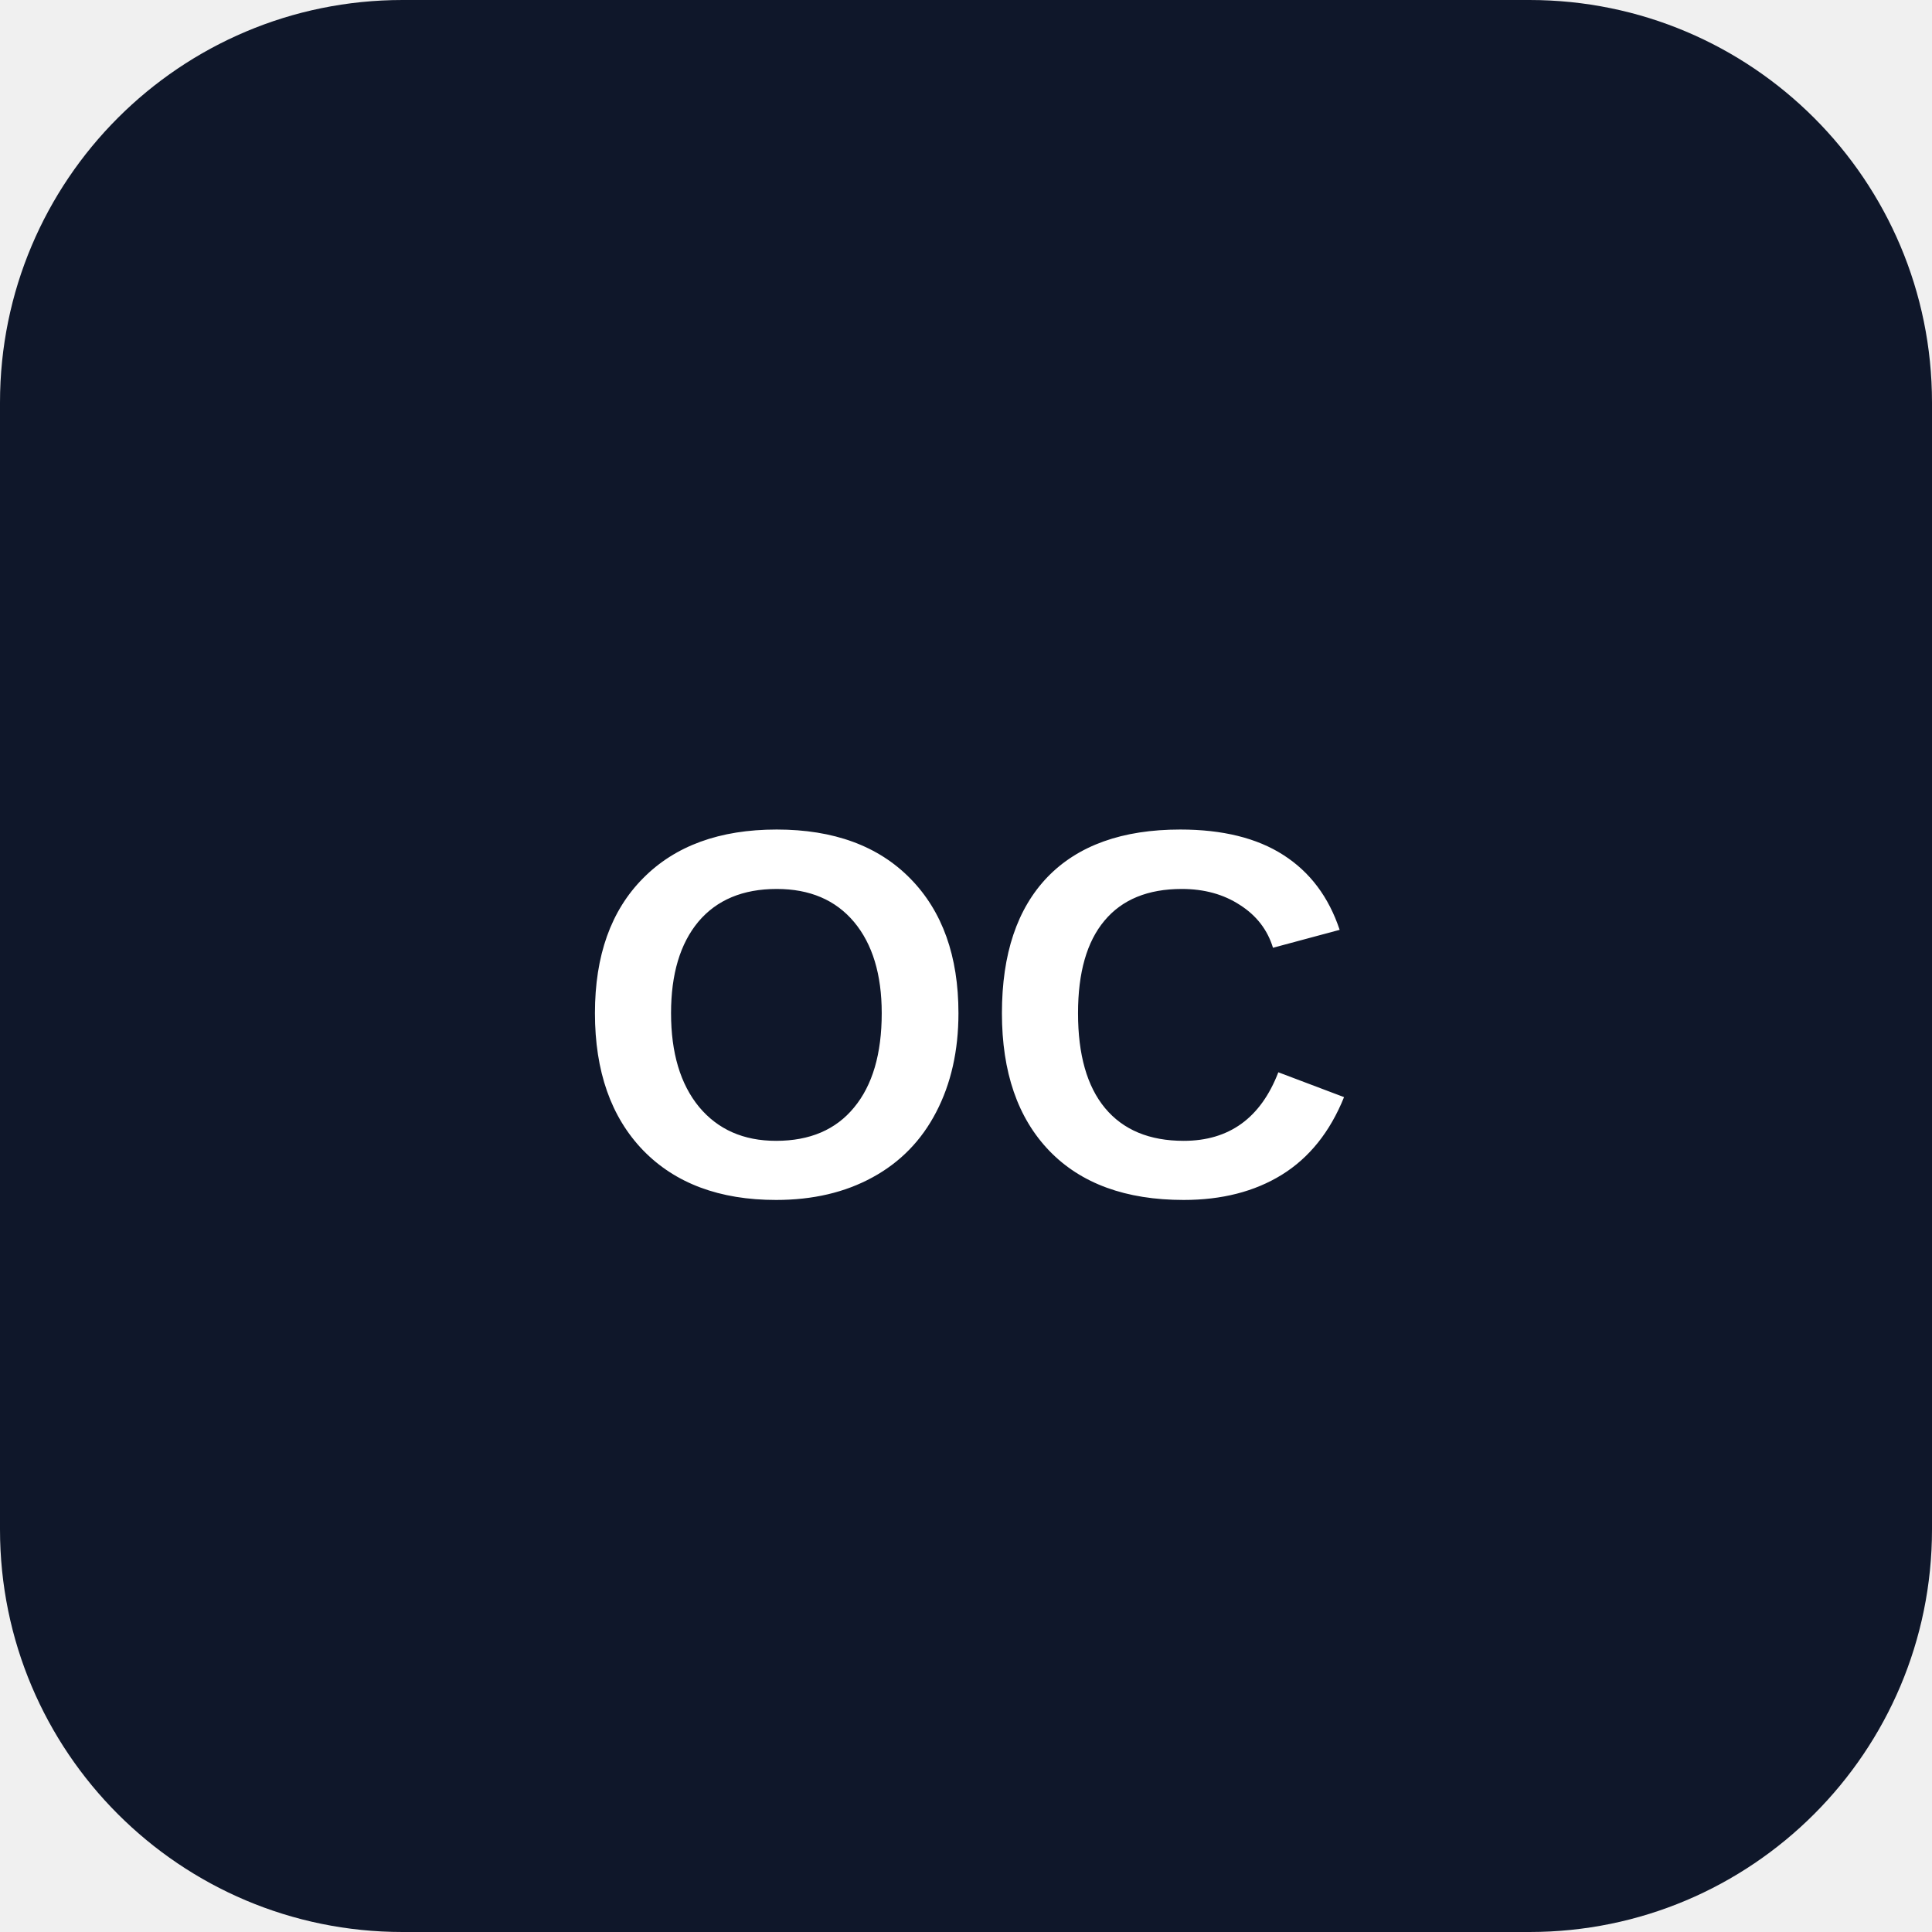
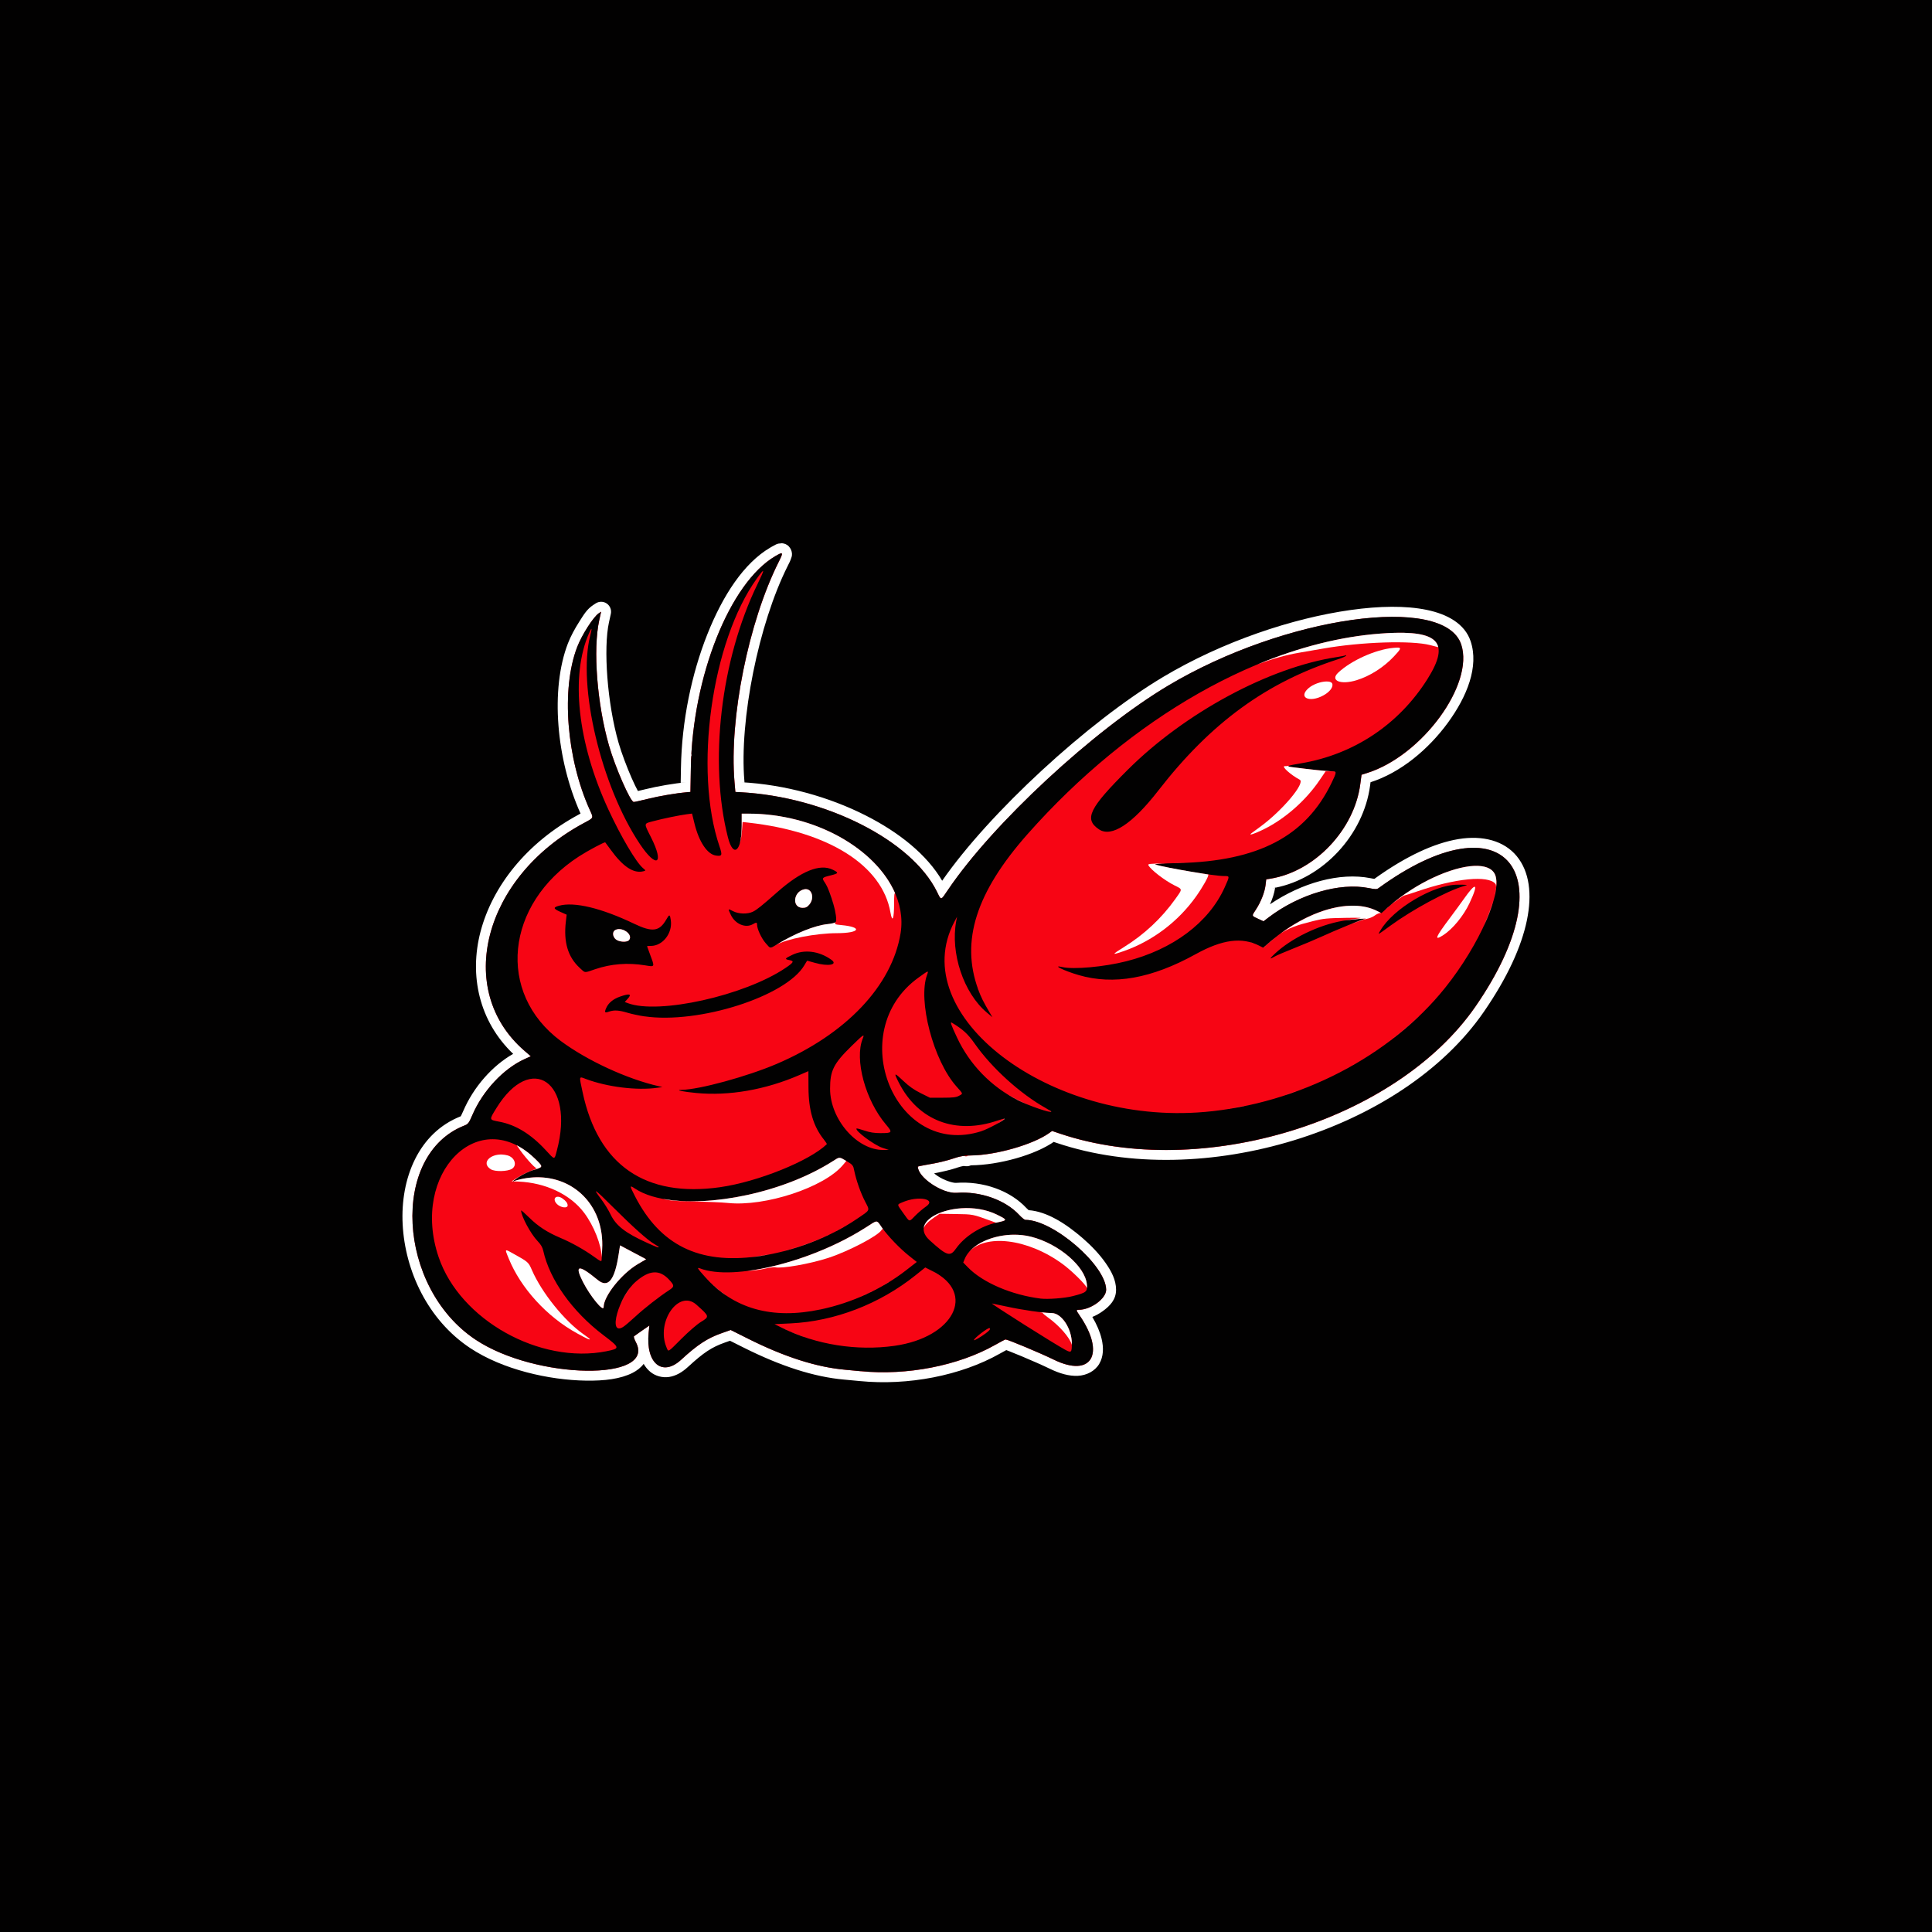
<svg xmlns="http://www.w3.org/2000/svg" fill="none" height="96" viewBox="0 0 96 96" width="96">
-   <rect fill="#0f172a" height="96" rx="20" width="96" />
-   <text dominant-baseline="middle" fill="#fff" font-family="Arial, sans-serif" font-size="26" font-weight="700" text-anchor="middle" x="48" y="52">OC</text>
+   <path d="m0 0h96v96h-96z" fill="#020101" />
+   <path d="m38.811 27c-.195.004-.245.053-.318.089-.073.036-.143.076-.226.125-1.295.763-2.341 2.345-3.12 4.304-.779 1.959-1.272 4.308-1.311 6.641l-.013.736.273-.023c-.554.046-1.441.197-2.024.344-.139.035-.264.064-.375.089-.085-.155-.195-.381-.311-.645-.239-.545-.501-1.237-.649-1.749-.568-1.971-.758-4.707-.479-5.98l.094-.429c.021-.096.013-.196-.023-.287s-.098-.17-.179-.226-.176-.086-.275-.087-.194.027-.277.081l-.114.075c-.322.211-.473.478-.694.823-.221.345-.434.735-.57 1.088-.88 2.28-.584 5.761.627 8.456-.03.016-.037.021-.074.041-2.598 1.397-4.305 3.568-4.897 5.833-.567 2.169-.074 4.444 1.623 6.067-1.049.597-1.97 1.655-2.479 2.836-.079.183-.12.255-.126.266-.001 0.0 0-0-0 0-2.09.819-3.006 3.077-2.886 5.375.12 2.298 1.241 4.736 3.35 6.138 1.62 1.077 3.921 1.595 5.76 1.622.919.014 1.716-.082 2.316-.387.211-.108.406-.254.549-.446.087.15.195.284.329.395.253.21.606.307.939.255s.64-.229.925-.49c.793-.73 1.194-.99 1.838-1.218l.259-.091.691.346c1.837.92 3.488 1.453 4.985 1.585.207.018.557.051.771.072 2.399.237 5.023-.268 6.959-1.361.123-.069.235-.13.322-.177.037.013.065.023.112.041.171.066.401.159.649.263.495.207 1.066.459 1.378.611.52.255.986.383 1.417.363s.851-.232 1.064-.595.224-.798.117-1.246c-.082-.342-.236-.704-.461-1.085.188-.075.365-.176.524-.292.338-.247.66-.559.656-1.067-.004-.479-.227-.905-.526-1.331s-.695-.845-1.135-1.226c-.832-.719-1.773-1.324-2.685-1.39-.031-.026-.067-.059-.104-.099-.826-.892-2.184-1.354-3.505-1.257-.151.011-.592-.125-.921-.347-.06-.04-.112-.083-.164-.126.448-.086.83-.175 1.172-.292.108-.037.198-.058.29-.074.039.007.069.009.097.01.068.003.124.015.266-.041.001-0.0.001-.001.002-.001.006-0.0.011-.001.018-.001 1.365-.015 3.179-.507 4.15-1.199l-0.0 0-.052.037.159.053c3.633 1.22 7.902 1.053 11.781-.136 3.878-1.19 7.379-3.405 9.434-6.387 1.171-1.699 1.865-3.231 2.136-4.539s.123-2.429-.503-3.19c-.626-.762-1.682-1.05-2.898-.849-1.196.198-2.598.84-4.177 1.976-.029-.004-.063-.007-.191-.033-1.53-.306-3.436.235-4.996 1.297.123-.269.212-.545.254-.815l-.143.023c.049-.008.096-.021.144-.03.004-.025.012-.05.015-.075l-.009.074c2.375-.463 4.387-2.626 4.713-5.074v-0l.022-.168-.016.005c1.507-.475 2.892-1.639 3.854-2.954.962-1.315 1.554-2.801 1.136-4.057-.287-.863-1.145-1.345-2.185-1.559-1.04-.214-2.336-.196-3.78.007-2.888.406-6.364 1.564-9.322 3.331-3.744 2.236-8.63 6.746-10.972 10.122-.752-1.285-2.119-2.391-3.794-3.241-1.817-.922-4.002-1.537-6.194-1.656l.166.009-.006-.072c-.257-3.013.704-7.806 2.155-10.686.075-.149.129-.25.171-.386.021-.068.066-.14.02-.334-.023-.097-.099-.235-.215-.314s-.234-.092-.31-.09zm-1.169 2.092c-1.19 3.026-1.877 6.969-1.636 9.802l.043.499c.01.119.063.23.148.312.086.083.198.132.317.139l.263.014h0c2.042.111 4.111.694 5.8 1.551 1.69.857 2.988 1.996 3.54 3.123.051.104.085.184.145.284.03.05.063.109.153.184s.287.15.45.12c.328-.06.358-.211.427-.303.069-.092.134-.193.225-.327 2.15-3.181 7.159-7.833 10.78-9.996 2.827-1.689 6.214-2.816 8.953-3.201 1.369-.193 2.578-.196 3.443-.018.866.178 1.314.504 1.447.903.238.718-.141 1.994-.996 3.163-.855 1.169-2.133 2.21-3.355 2.595v0l-.282.089c-.089.028-.169.081-.23.153-.06.072-.099.159-.111.252l-.064.479v0c-.269 2.021-2.108 3.946-4.044 4.261l-.217.035c-.106.017-.203.069-.277.146-.074.078-.121.177-.134.284l-.034.289c-.027.23-.203.7-.406 1.005-.051.076-.092.134-.139.217s-.135.243-.071.475c.064.231.226.325.309.372.083.047.148.074.231.112v-0l.258.119c.081.038.172.053.261.043.089-.01.174-.043.246-.098l.258-.196c1.413-1.074 3.347-1.609 4.567-1.365.178.036.29.061.439.062.149.001.359-.08.447-.144 1.527-1.111 2.844-1.691 3.835-1.855.992-.164 1.607.055 1.974.502.367.447.533 1.235.299 2.362-.234 1.128-.866 2.56-1.982 4.179-1.886 2.736-5.203 4.866-8.91 6.003-3.708 1.137-7.793 1.28-11.177.144l-.398-.134c-.074-.025-.152-.032-.23-.02-.077.011-.15.041-.214.086l-.153.109c0 0-0.0 0-0.0 0-.619.441-2.494 1.004-3.588 1.016-.08.001-.156.003-.23.008-.016.008-.032.017-.047.026-.022-.007-.044-.013-.067-.017-.22.022-.425.07-.636.142-.369.126-.761.22-1.362.321-.11.018-.21.038-.291.055-.04.009-.075.017-.113.028-.019.005-.037.01-.071.024-.017.007-.037.014-.077.038s-.132.025-.214.264c-.018.052-.027.106-.027.161v0.0 0c0 .321.149.551.314.751.166.2.372.375.6.529.457.308.981.554 1.545.513 1.026-.075 2.151.342 2.708.943.078.085.157.159.238.223.04.032.08.061.131.092s.083.088.3.088c.424 0 1.423.49 2.2 1.162.389.336.736.709.973 1.047.237.338.345.647.347.771-.001-.068-.058.12-.252.262-.194.142-.468.239-.617.239-.045 0-.09-.018-.241.035-.075.027-.197.093-.275.222-.078.129-.082.272-.069.355.026.166.07.207.105.263s.071.11.117.177c.301.439.473.825.541 1.111.069.287.029.454-.008.517-.037.063-.066.099-.256.108-.19.008-.518-.058-.939-.264-.353-.173-.924-.423-1.431-.635-.254-.106-.49-.202-.675-.274-.092-.036-.172-.065-.239-.088-.034-.011-.064-.021-.097-.03-.033-.009-.039-.025-.17-.025-.132 0-.139.019-.161.026-.022.007-.035.013-.046.017-.023.01-.04.018-.06.027-.038.018-.082.041-.132.067-.102.053-.231.124-.37.202-1.712.966-4.19 1.454-6.377 1.238-.22-.022-.569-.054-.782-.073-1.327-.117-2.868-.603-4.63-1.485-0 0-0-0-0-0l-.878-.44c-.059-.03-.124-.047-.19-.051-.066-.004-.133.005-.195.027l-.457.161c-.762.269-1.344.654-2.178 1.422-.183.168-.33.229-.411.242-.081.013-.101.004-.153-.039-.104-.086-.289-.471-.223-1.13 0 0 0 0 0-0l.036-.361c.009-.094-.008-.188-.051-.272-.043-.084-.108-.154-.189-.202-.081-.048-.174-.072-.268-.068-.094.003-.185.033-.263.087l-.361.248c-.101.069-.197.137-.273.19-.038.027-.07.05-.097.069s-.027.016-.08.062c-.128.113-.155.233-.167.304-.012.071-.008.115-.004.152.007.073.021.119.036.165.029.093.068.179.117.271.084.159.067.198.056.228-.012.03-.063.104-.227.188-.328.167-1.026.292-1.853.28-1.655-.025-3.856-.546-5.227-1.457-1.799-1.196-2.805-3.356-2.91-5.367-.105-2.011.654-3.775 2.26-4.404.118-.046.306-.153.418-.302.112-.149.165-.283.255-.493.465-1.078 1.444-2.11 2.337-2.515l.315-.143c.075-.034.141-.087.191-.153.05-.066.082-.144.094-.226.012-.082.003-.166-.026-.243s-.077-.147-.139-.201l-.322-.279c-1.605-1.39-2.057-3.322-1.544-5.285.513-1.963 2.028-3.933 4.409-5.213.124-.066.218-.114.313-.173.095-.059.221-.133.311-.322.089-.189.053-.398.016-.507-.037-.11-.076-.184-.12-.28-1.105-2.437-1.342-5.816-.629-7.7-.024 1.503.216 3.312.654 4.832.167.581.438 1.29.694 1.872.128.291.25.548.362.748.056.1.106.185.168.267.031.041.063.081.119.13s.139.141.362.141c.133 0 .124-.011.174-.021.049-.009.107-.021.174-.036.133-.029.3-.069.473-.113.503-.126 1.412-.28 1.864-.317h0l.173-.014c.122-.01.236-.065.32-.155.084-.089.131-.207.133-.329l.02-1.183c.037-2.204.51-4.454 1.241-6.293.446-1.122.997-2.082 1.576-2.792zm8.876 15.111c-.004.005-.014.021-.017.025-.023.03-.04.007.017-.025zm1.486 12.761c.004.001.012.001.015.002.001 0 .007-0.0.032.004.016.003.048.009.094.03-.045-.019-.092-.031-.14-.036zm-.062.011c-.064.02-.123.053-.173.097l-.005-.017c.044-.031.087-.051.112-.061.035-.014.046-.014.066-.019zm3.183 3.172c.022.011.025.023.03.025.01.006-.002-.001-.017-.013-.003-.002-.009-.009-.013-.012z" fill="#fff" />
+   <path d="m38.821 27.494c-.048.001-.147.053-.304.146-2.257 1.33-4.111 5.991-4.188 10.528l-.02 1.183-.173.014c-.503.041-1.401.194-1.944.331-.338.085-.653.154-.7.154-.165 0-.915-1.709-1.23-2.801-.591-2.053-.804-4.778-.486-6.223l.094-.429-.114.075c-.266.174-.841 1.072-1.074 1.676-.805 2.084-.536 5.535.631 8.109.185.407.201.372-.305.644-4.979 2.676-6.444 8.283-2.954 11.306l.322.279-.314.143c-1.044.474-2.071 1.573-2.586 2.769-.176.409-.212.457-.399.53-3.696 1.448-3.351 8.044.557 10.642 2.991 1.988 9.004 2.078 7.962.119-.074-.139-.115-.269-.092-.289.023-.021.204-.149.403-.286l.361-.248-.036.362c-.152 1.511.677 2.2 1.612 1.34.814-.749 1.305-1.072 2.008-1.32l.457-.161.878.44c1.8.901 3.395 1.41 4.807 1.535.21.018.56.051.777.073 2.292.227 4.844-.27 6.668-1.299.27-.152.507-.277.526-.277.113 0 1.729.677 2.394 1.002 1.882.921 2.592-.29 1.287-2.195-.179-.262-.182-.28-.044-.28.603 0 1.367-.559 1.363-.999-.01-1.207-2.627-3.47-4.013-3.47-.044 0-.182-.11-.306-.244-.692-.747-1.933-1.186-3.107-1.1-.716.052-1.93-.766-1.93-1.3v-0-0c.004-.011.174-.049.381-.084.616-.103 1.04-.204 1.44-.34.183-.063.343-.099.526-.118-.031.015-.016.026.041.028.055.002.086-.01.069-.028-.003-.003-.008-.006-.013-.008.064-.004.131-.006.203-.007 1.23-.013 3.074-.541 3.869-1.107l.153-.109.398.134c7.017 2.356 16.71-.618 20.651-6.335 4.575-6.638 1.455-10.435-4.823-5.868-.092.067-.154.067-.499-.002-1.435-.287-3.447.304-4.963 1.456l-.258.196-.258-.119c-.344-.159-.337-.136-.126-.455.247-.373.443-.865.485-1.221l.034-.289.217-.035c2.189-.356 4.154-2.423 4.455-4.683l.064-.479.282-.089c2.729-.86 5.327-4.411 4.671-6.385-.839-2.525-8.78-1.408-14.565 2.047-3.713 2.218-8.714 6.856-10.935 10.143-.37.548-.331.54-.547.101-1.252-2.553-5.523-4.72-9.757-4.949l-.263-.014-.043-.499c-.269-3.155.698-7.957 2.205-10.95.144-.287.193-.409.118-.408z" fill="#f70514" />
+   <path d="m42.77 68.134c-.217-.021-.566-.054-.777-.073-1.412-.125-3.007-.634-4.807-1.535l-.879-.44-.457.161c-.703.248-1.195.571-2.008 1.32-.935.86-1.763.172-1.612-1.34l.036-.361-.361.248c-.198.137-.38.265-.403.285s.018.151.092.289c1.042 1.96-4.971 1.87-7.962-.119-3.908-2.598-4.253-9.194-.557-10.642.187-.073.223-.121.399-.53.515-1.196 1.542-2.295 2.586-2.769l.314-.143-.322-.279c-3.49-3.023-2.025-8.63 2.954-11.306.506-.272.489-.237.305-.644-1.167-2.574-1.436-6.025-.631-8.109.233-.605.809-1.502 1.074-1.676l.114-.075-.094.429c-.318 1.445-.105 4.17.486 6.223.315 1.093 1.065 2.801 1.23 2.801.047 0 .362-.07.7-.154.543-.137 1.441-.289 1.944-.331l.173-.014.02-1.183c.077-4.537 1.931-9.199 4.188-10.528.402-.237.423-.209.186.262-1.507 2.993-2.474 7.795-2.205 10.95l.043.499.263.014c4.234.23 8.505 2.396 9.757 4.949.216.44.177.447.547-.101 2.222-3.287 7.222-7.925 10.935-10.143 5.785-3.455 13.726-4.572 14.565-2.047.656 1.974-1.942 5.524-4.671 6.385l-.282.089-.064.479c-.301 2.261-2.266 4.327-4.455 4.683l-.217.035-.034.289c-.042.355-.237.848-.484 1.221-.211.319-.218.296.126.455l.258.119.258-.196c1.516-1.153 3.528-1.743 4.963-1.456.345.069.407.069.499.002 6.277-4.567 9.398-.77 4.823 5.868-3.941 5.717-13.634 8.691-20.651 6.335l-.398-.134-.153.109c-.795.566-2.64 1.094-3.869 1.107-.33.004-.551.039-.826.133-.4.137-.824.237-1.44.34-.21.035-.381.073-.381.084 0 .535 1.215 1.353 1.93 1.3 1.174-.086 2.415.353 3.107 1.1.124.134.262.244.306.244 1.386 0 4.003 2.263 4.013 3.47.004.439-.76.999-1.363.999-.138 0-.136.018.044.28 1.305 1.904.595 3.116-1.287 2.195-.665-.326-2.282-1.002-2.395-1.002-.02 0-.257.125-.526.277-1.824 1.029-4.375 1.526-6.668 1.299zm-12.627-.994c.681-.136.675-.164-.174-.808-1.534-1.165-2.652-2.735-2.973-4.176-.04-.181-.119-.317-.284-.488-.338-.35-.817-1.24-.817-1.519 0-.025.183.136.407.358.432.427.893.727 1.538 1.0.557.236 1.181.584 1.649.92.365.262.402.277.405.172.002-.064.014-.298.027-.521.148-2.528-2-4.17-4.421-3.379-.058.019.06-.074.263-.207.202-.133.534-.292.736-.353.502-.152.502-.15.123-.526-2.808-2.788-6.248.675-4.825 4.857 1.06 3.116 5.025 5.335 8.347 4.671zm23.116-.377c0-.75-.51-1.52-1.006-1.52-.406 0-1.448-.149-2.224-.319-.389-.085-.72-.154-.736-.154-.083 0 3.131 2.031 3.65 2.307.29.154.316.129.316-.314zm-19.39-.249c.345-.345.767-.711.95-.822.446-.272.445-.276-.216-.864-.874-.778-2.015.85-1.486 2.118.103.245.039.282.752-.432zm10.581.359c2.94-.417 4.068-2.612 1.902-3.703l-.377-.19-.485.389c-1.784 1.429-4.017 2.288-6.215 2.39l-.789.037.398.196c1.686.828 3.695 1.146 5.567.881zm4.532-.622c.193-.144.238-.203.194-.256-.05-.06-.78.497-.78.595 0 .042.337-.152.587-.339zm-18.015-.319c.087-.054.363-.289.613-.521.433-.401 1.175-.981 1.661-1.298.276-.18.277-.234.011-.522-.48-.521-.989-.491-1.664.097-.85.74-1.402 2.735-.621 2.245zm9.816-.868c1.55-.33 3.039-1.012 4.234-1.94l.538-.418-.38-.301c-.46-.364-1.048-.977-1.357-1.415-.274-.389-.19-.388-.789-.004-2.66 1.708-6.567 2.676-8.237 2.043-.179-.068-.149-.015.233.412 1.431 1.599 3.338 2.136 5.758 1.622zm-10.788-.114c0-.547.894-1.667 1.714-2.147l.396-.232-.647-.344-.647-.344-.061.405c-.199 1.33-.529 1.739-1.052 1.308-.954-.785-1.166-.753-.725.111.362.708 1.023 1.512 1.023 1.244zm23.303-.545c.689-.176.742-.219.709-.581-.081-.898-1.399-2.025-2.773-2.373-1.317-.333-2.92.2-3.294 1.096l-.078.187.227.234c.736.76 2.165 1.375 3.618 1.558.353.044 1.192-.019 1.591-.121zm-15.68-1.972c1.753-.236 3.573-.922 4.969-1.872.679-.462.643-.383.394-.869-.222-.435-.426-1.013-.531-1.506-.062-.29-.075-.308-.375-.486-.378-.225-.345-.225-.684-.008-3.028 1.935-7.945 2.62-9.835 1.37-.28-.185-.28-.161-.005.376 1.249 2.432 3.179 3.384 6.066 2.995zm9.885-.392c.428-.61 1.239-1.125 2.044-1.298.526-.113.526-.124-.008-.388-1.779-.878-4.554.175-3.349 1.27.868.788 1.018.835 1.312.415zm-14.774-.078c0-.012-.101-.081-.225-.153-.331-.194-1.056-.842-2.028-1.812-.934-.932-1.064-1.022-.613-.425.161.213.372.555.47.76.271.568.732.928 1.818 1.42.488.221.578.254.578.211zm12.751-1.558c.143-.146.385-.351.537-.456.534-.369-.391-.544-1.15-.218-.312.134-.314.085.019.551.329.46.273.449.593.123zm-9.696-1.415c1.865-.265 4.44-1.303 5.3-2.136.012-.012-.053-.114-.144-.228-.523-.65-.762-1.456-.767-2.583l-.004-.818-.451.195c-1.686.731-3.492 1.045-5.12.89-.69-.066-1.075-.148-.724-.155.885-.017 3.253-.665 4.714-1.288 3.448-1.473 5.738-3.887 6.161-6.495.488-3.008-3.251-5.943-7.569-5.941l-.323 0-.001.618c-.003 1.258-.42 1.6-.685.562-.953-3.734-.361-8.817 1.465-12.579.387-.797.381-.855-.029-.285-2.252 3.131-3.144 9.532-1.855 13.311.15.441.128.499-.178.454-.43-.063-.84-.676-1.067-1.597l-.12-.489-.263.034c-.38.05-1.197.219-1.671.346-.476.128-.47.075-.104.801.676 1.34.278 1.576-.555.33-1.923-2.876-3.107-7.856-2.464-10.364.099-.384.079-.427-.056-.122-.941 2.127-.579 5.453.955 8.77.623 1.347 1.378 2.627 1.719 2.914.145.122.146.124.032.155-.489.131-1.018-.214-1.639-1.072-.136-.188-.256-.35-.266-.36-.032-.033-.865.411-1.305.696-3.669 2.373-4.106 6.793-.907 9.171 1.311.974 3.296 1.891 4.869 2.248l.184.042-.263.037c-1.001.142-2.474-.039-3.527-.433-.37-.138-.356-.189-.178.648.77 3.631 3.117 5.252 6.84 4.723zm-3.764-8.487c-.26-.038-.641-.12-.847-.182-.418-.126-.661-.141-.909-.054-.215.075-.239.046-.146-.171.11-.257.343-.452.682-.572.497-.175.615-.137.377.12l-.134.144.145.055c1.53.582 5.813-.372 7.847-1.748.407-.275.44-.341.192-.388-.255-.048-.239-.078.141-.26.595-.285 1.326-.195 1.937.24.355.253-.146.347-.82.154-.202-.058-.371-.105-.376-.105-.005 0-.068.101-.14.225-.907 1.547-5.248 2.935-7.948 2.54zm-3.216-2.411c-.585-.538-.807-1.281-.687-2.3l.04-.342-.32-.143c-.348-.156-.36-.218-.061-.301.755-.21 2.102.113 3.737.896.904.433 1.253.386 1.595-.213.155-.272.182-.267.225.044.088.641-.403 1.269-.993 1.269-.104 0-.189.006-.189.013 0.0.007.071.203.158.434.23.614.237.599-.25.519-.865-.142-1.701-.077-2.49.193-.556.19-.476.197-.765-.068zm2.451-1.377c.227-.273-.338-.686-.685-.5-.153.082-.133.334.037.467.165.13.551.149.648.033zm6.79.149c-.207-.235-.427-.707-.427-.917 0-.121-.034-.125-.21-.024-.367.21-.88-.008-1.095-.467-.149-.317-.15-.316.11-.181.276.144.721.156.986.028.198-.096.441-.291 1.214-.974 1.184-1.046 2.114-1.424 2.75-1.116.32.155.307.185-.126.292-.398.097-.418.122-.271.334.308.444.678 1.787.546 1.986-.021.032-.204.076-.407.096-.624.064-1.594.453-2.497 1.002-.371.225-.318.231-.572-.058zm2.171-1.918c.281-.333.117-.831-.248-.758-.554.111-.629.92-.085.92.156 0 .226-.034.334-.162zm-12.543 12.214c.898-3.395-1.277-4.909-3.01-2.095-.365.593-.37.574.156.673.806.152 1.56.614 2.289 1.403.475.513.434.512.565.019zm16.182-.123c-.418-.135-1.393-.862-1.292-.962.013-.012.188.034.391.103.266.091.484.126.789.126.604.001.621-.025.277-.431-1.023-1.206-1.571-3.237-1.151-4.267.104-.256.041-.214-.559.373-.892.873-1.064 1.217-1.064 2.119 0 1.523 1.343 3.062 2.655 3.042l.263-.004zm4.909-.829c.328-.105 1.19-.569 1.144-.616-.012-.012-.162.026-.333.085-2.083.718-3.942.01-4.904-1.865-.274-.535-.251-.544.223-.095.278.264.523.436.851.599l.461.229.635-0c.508-0.0.669-.019.806-.093.214-.117.224-.08-.124-.47-1.143-1.281-1.927-4.269-1.456-5.548.083-.224.078-.223-.433.146-3.736 2.697-1.149 9.003 3.13 7.629zm11.093-.955c4.676-.411 9.222-2.759 11.955-6.176 1.711-2.139 2.883-4.825 2.463-5.648-.504-.989-3.388-.074-5.36 1.7l-.273.246-.211-.108c-1.3-.663-3.474-.051-5.265 1.484l-.398.341-.183-.094c-.873-.448-1.843-.321-3.175.415-2.187 1.209-4.071 1.545-5.815 1.037-.717-.208-1.361-.525-.808-.397.557.129 2.071-.008 3.179-.288 2.317-.587 4.103-1.927 4.887-3.67.259-.576.26-.565-.033-.565-.48-0-2.736-.377-3.408-.569-.104-.03.289-.056 1.157-.076 3.957-.093 6.312-1.327 7.593-3.979.271-.56.27-.581-.009-.582-.196-0-1.043-.09-1.932-.203-.346-.044-.283-.072.42-.191 2.626-.44 4.862-1.928 6.284-4.181 1.181-1.871.552-2.483-2.331-2.267-5.854.438-12.407 4.163-17.541 9.971-2.557 2.893-3.324 5.308-2.449 7.706.145.397.254.617.586 1.179l.124.21-.281-.237c-1.154-.97-1.817-2.958-1.518-4.548l.04-.21-.126.237c-2.474 4.648 4.736 10.138 12.428 9.462zm3.499-7.873c.814-.759 2.151-1.408 3.339-1.621.433-.077 1.447-.159 1.1-.089-.172.035-1.394.535-2.129.871-.318.145-.933.404-1.367.576s-.867.357-.963.413c-.273.16-.268.118.019-.15zm5.236-1.146c.626-1.079 2.645-2.276 3.834-2.274.536.001.543.003.311.069-.833.24-2.538 1.159-3.643 1.963-.686.5-.641.478-.503.241zm-13.992-5.029c-.743-.507-.482-1.043 1.441-2.959 2.837-2.826 7.034-5.088 10.383-5.595.214-.032.413-.073.442-.091.029-.018.037-.007.018.024-.019.031-.194.108-.389.17-3.564 1.147-6.332 3.168-8.936 6.524-1.302 1.679-2.336 2.352-2.958 1.928zm-2.366 14.029c0-.012-.127-.093-.282-.18-1.274-.719-2.674-1.99-3.52-3.197-.338-.482-.581-.705-1.132-1.039-.101-.061-.047.095.253.735.633 1.35 1.699 2.446 3.031 3.118.559.282 1.65.655 1.65.564z" fill="#020101" />
+   <g fill="#fff">
+     <path d="m52.942 67.077c.068.036.121.062.164.076-.042-.013-.096-.04-.164-.076z" />
+     <path d="m24.814 66.022c.223.138.457.263.697.381-.239-.118-.471-.241-.697-.381z" />
+     <path d="m38.883 65.992c.421.207.894.392 1.378.543-.476-.145-.938-.327-1.378-.543z" />
+     <path d="m51.661 65.198c.246.029.455.046.592.046.496 0 1.006.77 1.006 1.52 0 .021-0.0.041-0.0.06-.099-.354-.608-.946-1.196-1.367-.137-.098-.25-.195-.25-.215 0-.012-.06-.028-.152-.044z" />
+     <path d="m49.971 64.913c.029.006.027.005.057.012.021.005.043.009.065.014-.043-.009-.079-.017-.122-.026z" />
+     <path d="m43.642 63.998c-.423.228-.863.429-1.32.601.454-.17.895-.375 1.32-.601z" />
+     <path d="m31.393 63.889c-.216.253-.417.593-.565.926.141-.33.338-.666.565-.926z" />
+     <path d="m44.232 63.662c-.125.079-.252.153-.381.227.13-.073.256-.149.381-.227z" />
+     <path d="m35.029 63.447c.322.359.687.677 1.075.941-.384-.256-.742-.57-1.075-.941z" />
+     <path d="m46.352 63.17c.132.067.249.138.357.212-.111-.072-.223-.144-.357-.212z" />
+     <path d="m38.455 62.27c-.279.059-.559.126-.837.164-.117.016-.232.029-.346.041.385-.042.784-.118 1.183-.204z" />
+     <path d="m25.168 62.127c.048-.001.168.071.388.194.69.384.705.398.874.788.487 1.121 1.614 2.523 2.56 3.187.176.123.32.233.32.243 0 .05-.121-.005-.633-.285-1.497-.82-2.801-2.246-3.398-3.716-.117-.288-.174-.409-.112-.41z" />
+     <path d="m32.67 61.914c.036.025.058.043.058.048 0 .003-0.0.005-.001.007-.001-.011-.02-.029-.057-.055z" />
+     <path d="m30.809 61.883.647.344.647.344-.396.232c-.82.48-1.714 1.6-1.714 2.147 0 .268-.661-.535-1.023-1.244-.442-.864-.229-.896.724-.111.524.432.853.022 1.052-1.308z" />
+     <path d="m50.349 61.352c.298-.004.599.027.885.1 1.374.347 2.691 1.475 2.773 2.373.006.069.009.127.006.176-.082-.191-.745-.847-1.212-1.191-1.751-1.284-3.865-1.506-4.657-.59.435-.518 1.311-.855 2.205-.868z" />
+     <path d="m41.364 61.268c-.835.416-1.747.739-2.671.955.913-.217 1.834-.542 2.671-.955z" />
+     <path d="m43.545 60.7c.088.001.136.098.273.292.022.031.045.063.07.096-.032-.033-.051-.022-.076.022-.161.287-1.632 1.06-2.657 1.395-.906.296-2.326.546-2.64.464-.051-.013-.292.021-.535.076-.225.051-.524.088-.851.111 1.841-.234 4.143-1.04 5.9-2.168.299-.192.428-.288.516-.288z" />
+     <path d="m42.573 60.57c-.372.253-.778.482-1.201.694.426-.21.831-.443 1.201-.694z" />
+     <path d="m47.776 60.038c.586-.038 1.221.051 1.763.318.534.264.534.275.008.388-.018.004-.037.008-.056.012l-.264-.096c-.904-.328-.877-.322-1.725-.335l-.814-.012-.238.16c-.302.203-.489.379-.552.554.057-.514.9-.926 1.877-.989z" />
+     <path d="m27.713 59.465c.065-.001.145.024.233.084.172.119.258.232.26.344.003.163-.345.121-.531-.064-.189-.189-.127-.362.038-.364z" />
+     <path d="m26.819 58.5c1.826.054 3.221 1.523 3.101 3.578-.008.143-.016.291-.021.395-.012-.604-.387-1.562-.873-2.209-.688-.915-1.911-1.496-3.273-1.553l-.261-.011c.002-0.0.004-.001.007-.002.454-.148.898-.211 1.319-.198z" />
+     <path d="m42.367 57.924c.037.058.055.133.082.258-.026-.122-.049-.201-.082-.258z" />
+     <path d="m41.716 57.531c.078 0.0.164.054.337.157l-.169.202c-.932 1.11-3.862 2.077-5.712 1.885-.289-.03-1.023-.061-1.63-.07-.79-.011-1.209-.04-1.472-.102-.04-.009-.081-.019-.122-.03 2.32.429 5.998-.318 8.443-1.881.168-.108.245-.162.326-.162z" />
+     <path d="m24.952 57.369c.087.004.178.018.27.043.354.098.485.489.222.662-.216.141-.849.157-1.057.026-.487-.307-.045-.76.565-.732z" />
+     <path d="m25.671 56.907c.32.163.639.395.951.705.379.377.38.375-.123.527-.202.061-.534.22-.736.353-.17.112-.281.195-.278.208 0 0 0.0 0.0 0.0 0v0c0 0 0.0 0.0 0.0 0l0.0 0.0 0.0 0.0 0.0 0-.058-.003.325-.209c.179-.115.479-.262.667-.327.188-.065.292-.119.232-.12-.091-.001-.656-.647-.907-1.037-.022-.035-.047-.068-.074-.098z" />
+     <path d="m49.897 55.59c.005 0.0.008.001.01.002.021.021-.144.128-.362.248.296-.175.401-.254.316-.246.017-.003.029-.005.037-.004z" />
+     <path d="m52.112 55.148c.073.045.121.078.121.086 0 .002-.001.004-.002.005-.011-.018-.051-.048-.119-.09z" />
+     <path d="m61.868 54.942c-.388.08-.777.145-1.17.2.392-.054.782-.119 1.17-.2z" />
+     <path d="m63.46 54.535c-.39.118-.783.223-1.18.315.397-.092.79-.197 1.18-.315z" />
+     <path d="m49.976 54.316c.343.219.709.41 1.099.572-.18-.073-.352-.149-.491-.219-.21-.106-.411-.226-.608-.353z" />
+     <path d="m49.526 54c.122.093.247.182.376.267-.129-.085-.254-.174-.376-.267z" />
+     <path d="m65.032 53.978c-.398.162-.801.31-1.211.444.409-.134.813-.282 1.211-.444z" />
+     <path d="m49.113 53.655c.073.066.148.131.225.194-.076-.063-.152-.127-.225-.194z" />
+     <path d="m48.726 53.275c.048.051.096.102.145.151-.049-.049-.097-.1-.145-.151z" />
+     <path d="m66.576 53.269c-.413.214-.833.413-1.264.596.43-.183.851-.382 1.264-.596z" />
+     <path d="m48.357 52.847c.039.05.077.1.118.148-.041-.048-.079-.099-.118-.148z" />
+     <path d="m68.069 52.406c-.428.277-.87.536-1.324.778.454-.241.896-.501 1.324-.778z" />
+     <path d="m47.992 52.333c.045.071.089.143.137.211-.048-.069-.092-.141-.137-.211z" />
+     <path d="m47.552 51.551c.084.178.175.35.272.517-.098-.168-.189-.34-.272-.517z" />
+     <path d="m70.621 50.389c-.753.735-1.6 1.397-2.507 1.989.905-.589 1.747-1.256 2.507-1.989z" />
+     <path d="m36.646 49.958c-.179.058-.357.109-.542.16.183-.05.364-.103.542-.16z" />
+     <path d="m48.58 49.086c.037.102.067.203.114.308-.03-.073-.059-.149-.09-.233-.009-.025-.015-.05-.024-.074z" />
+     <path d="m48.268 47.247c-0.0.174.008.348.024.523-.017-.174-.024-.348-.024-.523z" />
+     <path d="m61.398 46.741c.32-.015.618.03.904.134-.286-.104-.585-.149-.904-.134z" />
+     <path d="m48.295 46.69c-.017.174-.027.347-.028.52.001-.173.01-.346.028-.52z" />
+     <path d="m63.414 46.559c-.104.081-.203.156-.326.262l-.317.273-.004-.002.398-.341c.081-.069.166-.127.248-.192z" />
+     <path d="m30.781 46.168c.319.011.657.325.473.546-.097.116-.483.097-.648-.033-.17-.134-.19-.386-.037-.468.065-.035.138-.049.211-.046z" />
+     <path d="m48.38 46.124c-.032.159-.055.317-.073.475.019-.158.04-.316.073-.475z" />
+     <path d="m41.515 45.83c-.002.004-.004.008-.005.011-.045.084-.015.097.288.125 1.095.102.933.402-.218.403-1.042.001-2.532.292-3.022.589-.194.118-.247.163-.326.105.083.057.145.004.385-.142.903-.548 1.873-.938 2.497-1.002.191-.02.364-.059.401-.091z" />
+     <path d="m68.797 45.235c-.02.021-.043.041-.066.059z" />
+     <path d="m67.311 45.004c.415.012.794.098 1.119.264l.184.094c-.016.006-.031.009-.044.009-.055 0-.175.057-.267.126-.092.069-.274.143-.404.164-.154.025-.598.185-1.135.405.494-.205.932-.375 1.029-.395.32-.065-.519-.001-.99.071.232-.043.473-.079.728-.11.22-.026-.023-.035-.683-.024-.895.014-1.095.034-1.577.154-.844.21-1.229.344-1.655.641 1.233-.922 2.587-1.43 3.694-1.398z" />
+     <path d="m74.223 44.672c-.111.414-.279.88-.518 1.388.226-.505.408-.999.518-1.388z" />
+     <path d="m40.033 44.181c.318-.004.445.453.182.765-.107.128-.178.162-.334.162-.544 0-.469-.809.085-.92.023-.005.045-.007.066-.007z" />
+     <path d="m73.272 44.063c.079.001-.001.278-.253.815-.3.638-.845 1.297-1.321 1.599-.451.286-.378.104.346-.861.241-.322.564-.763.718-.981.272-.386.445-.574.51-.573z" />
+     <path d="m41.097 44.055c.146.293.283.701.365 1.06-.086-.358-.224-.772-.365-1.06z" />
+     <path d="m73.247 43.026c.501-.022.875.102 1.028.403.129.254.094.696-.048 1.234.109-.387.146-.668.08-.747-.361-.436-1.981-.277-3.904.383-.292.1-.571.189-.619.197-.071.012-.433.271-.709.494-.114.092-.21.177-.268.237l.108-.097c.052-.047.106-.094.16-.14 1.351-1.156 3.07-1.915 4.172-1.964z" />
+     <path d="m57.947 42.904c-.429.017-.611.036-.536.058.639.183 2.941.543 2.824.521-.124-.024-.214-.032-.2-.018.047.047-.268.609-.608 1.087-.887 1.246-2.161 2.207-3.588 2.708-.613.215-.613.185.005-.197 1.006-.623 1.871-1.431 2.552-2.385.37-.518.372-.48-.026-.678-.495-.247-1.18-.773-1.304-1.002-.041-.074.038-.086.881-.093z" />
+     <path d="m58.935 42.863c-.125.005-.238.02-.367.023-.108.003-.181.005-.275.008.224-.004.428-.021.642-.031z" />
+     <path d="m30.072 41.856c.01.01.129.172.266.36.155.214.305.397.45.548-.145-.151-.294-.333-.45-.548-.136-.188-.256-.35-.266-.36z" />
+     <path d="m37.179 40.429c3.351-.001 6.353 1.766 7.302 3.964-.044-.042-.054.125-.054.502 0 .768-.087.983-.181.444-.406-2.335-3.063-4.016-7.053-4.462l-.295-.033-.029.417c-.019.277-.059.496-.112.652.059-.2.096-.492.097-.866l.001-.618z" />
+     <path d="m64.032 38.056c-.052.026.019.044.188.066.889.114 1.736.203 1.932.203.163 0.0.231.008.205.126.025-.121-.051-.125-.235-.125h-.253l-.302.444c-.684 1.007-1.712 1.913-2.756 2.429-.469.232-.796.34-.637.211.012-.01.209-.155.439-.323 1.107-.81 2.264-2.186 1.97-2.344-.455-.243-.932-.675-.744-.673.048.001.114-.004.193-.014z" />
+     <path d="m34.324 37.45c-.007.001-.012.02-.014.056-.002.055.01.086.028.069.017-.018.019-.063.004-.101-.007-.017-.013-.025-.018-.025z" />
+     <path d="m65.909 33.862c.165-.003.285.04.299.14.025.172-.156.393-.454.555-.687.374-1.255.109-.748-.35.232-.209.628-.341.903-.345z" />
+     <path d="m65.359 32.863c-.362.089-.731.195-1.103.317.372-.122.741-.228 1.103-.317z" />
+     <path d="m69.478 32.18c.169.011.094.108-.21.433-.511.546-1.191.98-1.859 1.186-.793.244-1.336.021-.914-.376.638-.601 1.853-1.148 2.734-1.23.111-.01.194-.016.25-.013z" />
+     <path d="m69.784 31.444c1.028.025 1.574.249 1.683.715l-.402-.104c-.936-.242-3.426-.161-5.32.172-.304.053-.848.148-1.209.209-.636.108-1.323.303-2.044.574 2.059-.855 4.121-1.38 6.102-1.528.452-.034.848-.047 1.191-.039z" />
+   </g>
</svg>
